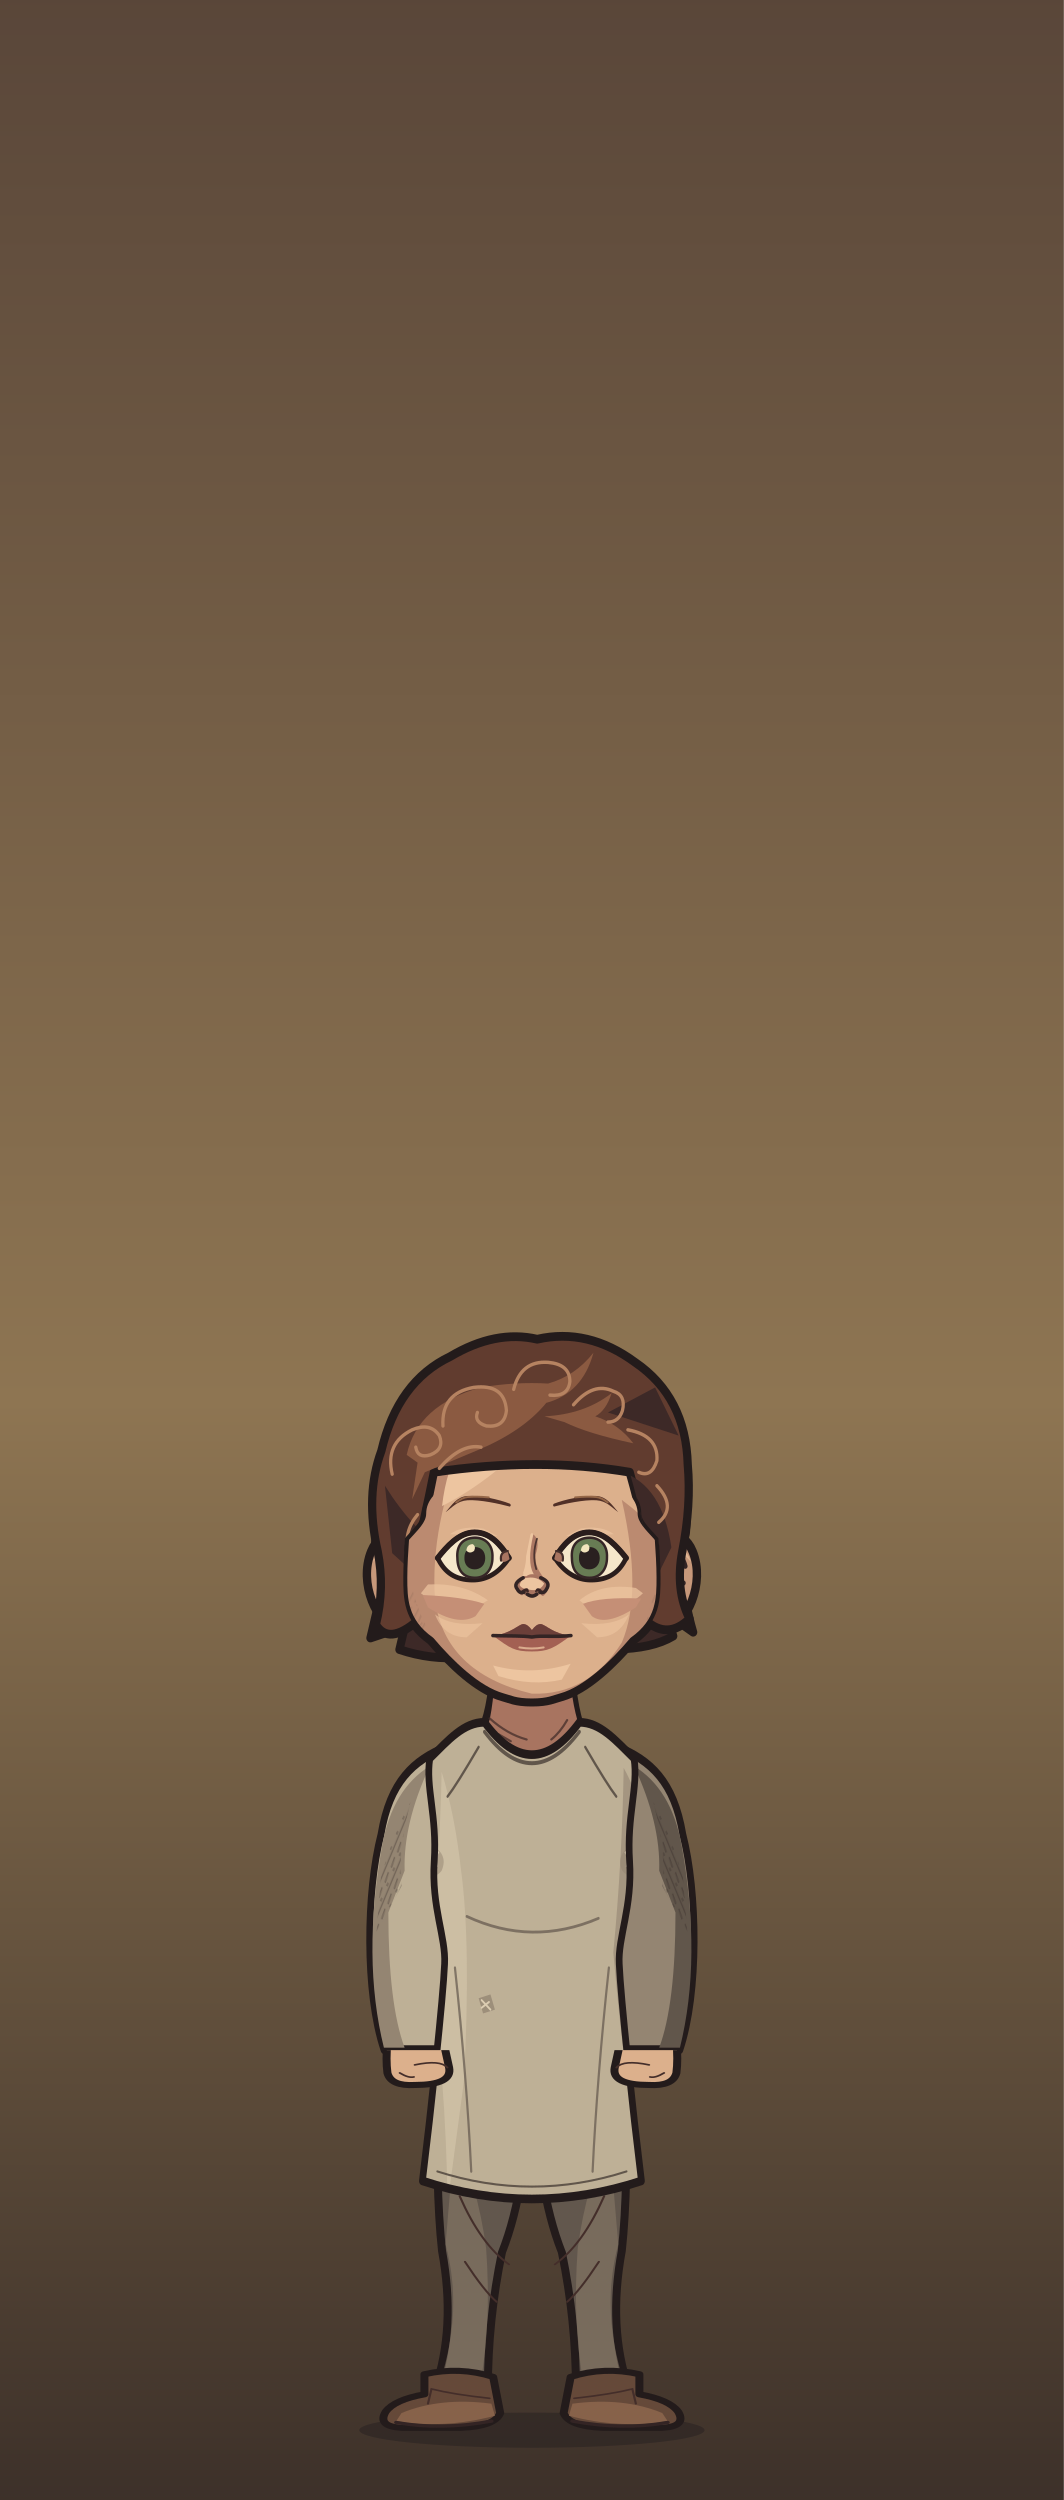
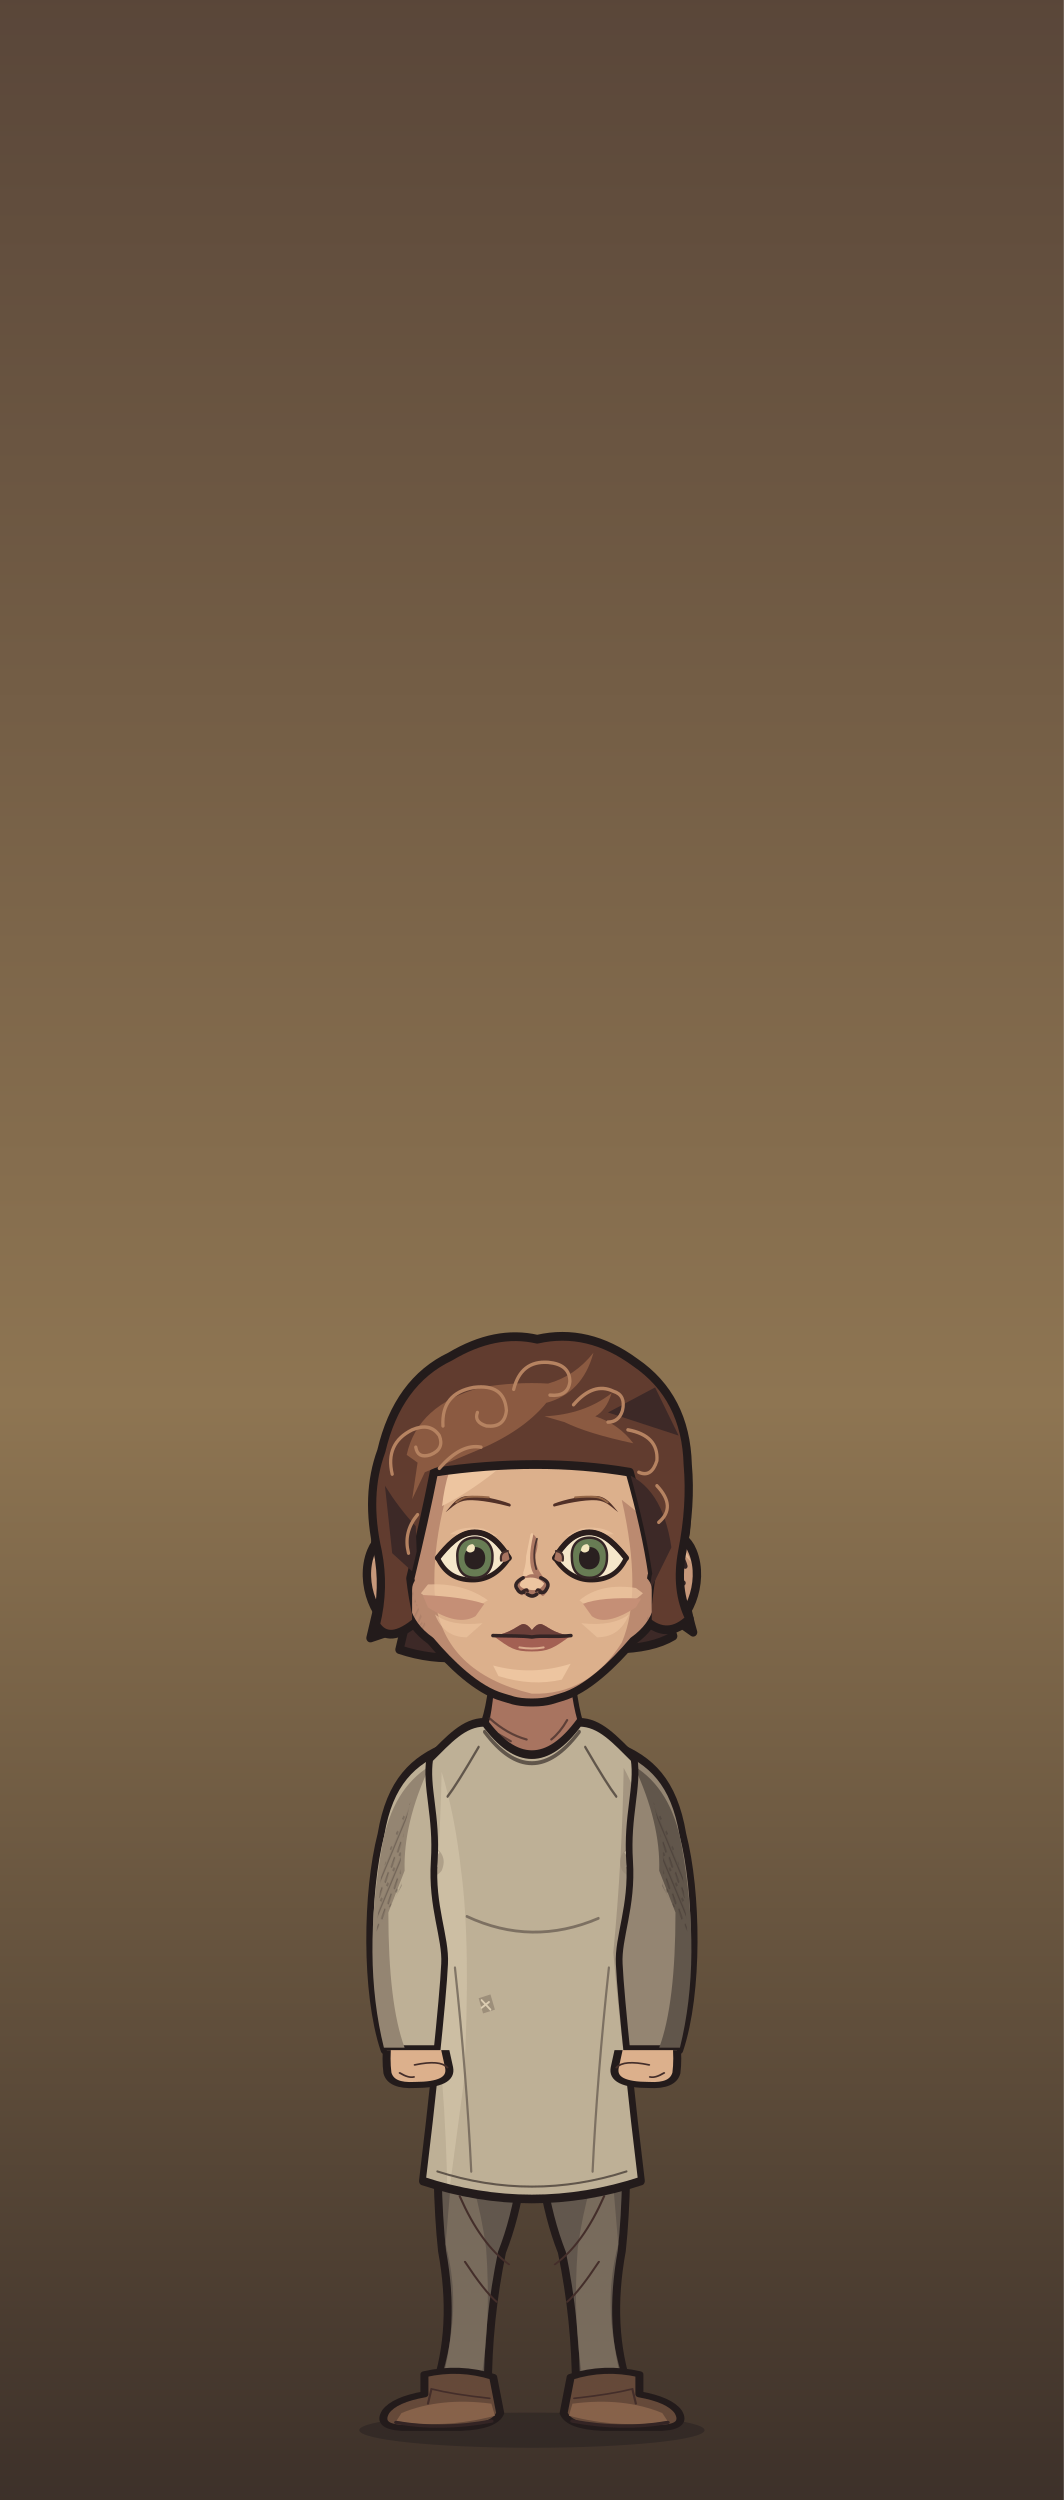
<svg xmlns="http://www.w3.org/2000/svg" xmlns:xlink="http://www.w3.org/1999/xlink" aria-labelledby="title" width="320" height="752" viewBox="0 0 320 752" role="img">
  <defs>
    <style>
      .edge {stroke:#231b1b;stroke-width:4.55;stroke-linecap:round;stroke-linejoin:round}
      .seam {fill:none;stroke:#332424;stroke-width:2.45;stroke-linecap:round;stroke-linejoin:round}
      .etch {fill:none;stroke:#442e2a;stroke-width:1.25;stroke-linecap:round}
      .hair-line {fill:none;stroke:#967661;stroke-width:1.45;stroke-linecap:round}
      .white {fill:#f5e7ca;stroke:#2a1d1c;stroke-width:2.65;stroke-linejoin:round}
      .label {fill:#efdfc1;font:600 20px Georgia,serif}
      .muted {fill:#b8aa96;font:13px 'Segoe UI',sans-serif}
      .section {fill:#dcbb8e;font:600 14px 'Segoe UI',sans-serif}
    </style>
    <linearGradient id="umber" x2="0" y2="1" gradientUnits="objectBoundingBox">
      <stop stop-color="#594639" />
      <stop offset=".56" stop-color="#8e7552" />
      <stop offset="1" stop-color="#3c3029" />
    </linearGradient>
    <linearGradient id="ash" x2="0" y2="1" gradientUnits="objectBoundingBox">
      <stop stop-color="#3b423d" />
      <stop offset=".56" stop-color="#7a7d67" />
      <stop offset="1" stop-color="#242b28" />
    </linearGradient>
    <linearGradient id="rose" x2="0" y2="1" gradientUnits="objectBoundingBox">
      <stop stop-color="#51404a" />
      <stop offset=".56" stop-color="#8a6972" />
      <stop offset="1" stop-color="#372c33" />
    </linearGradient>
    <pattern id="paper-grain" width="63" height="57" patternUnits="userSpaceOnUse">
      <path d="M1 16l2-1m21-4 5-2m16 7 6-1M12 32l3-1m16 11 4-1m20-14 4 1M4 51l5-1m41 0 9-2" fill="none" stroke="#231a1b" stroke-width=".85" opacity=".19" />
      <path d="M4 5l9-1m29 2 2-1M1 40l4-1m12 9 1-1m21-23 4-1m9 12 5-2" fill="none" stroke="#f0dbb5" stroke-width=".85" opacity=".23" />
      <path d="M16 19h.6m13-3h.7m28 6h.7m-39 15h.6m23 4h.6m-12 11h.7m29-39h.7" fill="none" stroke="#21191a" stroke-width="1.2" opacity=".28" stroke-linecap="round" />
    </pattern>
    <pattern id="ink-lines" width="7" height="9" patternUnits="userSpaceOnUse" patternTransform="rotate(28)">
      <path d="M1 -2V10m2.8-8 .6 6m1.9-1v5" stroke="#271d1d" stroke-width=".95" fill="none" opacity=".65" />
    </pattern>
    <radialGradient id="vignette" cx=".5" cy=".39" r=".72">
      <stop offset=".47" stop-color="#20191c" stop-opacity="0" />
      <stop offset="1" stop-color="#20191c" stop-opacity=".48" />
    </radialGradient>
    <g id="firs" fill="currentColor">
      <path d="M10 439Q15 379 12 300L9 220 15 146 15 54 19 80 21 147 28 230 25 326 29 439Z" />
      <path d="M17 169Q27 174 45 174L57 169 49 179 27 187 17 185                M18 194Q29 196 52 192L63 183 56 194 26 205 16 207                M15 225Q46 230 67 218L77 206 71 223 42 238 18 241                M17 252Q48 255 78 245L91 230 84 249 52 266 20 269                M14 282Q40 281 71 278L88 261 84 281 57 291 19 298                M19 312Q43 316 69 310L88 299 84 310 58 322 22 325" />
      <path d="M6 312 0 315V284L11 285M0 266 13 270V250L0 249M0 220 15 221 15 206 0 202                M0 180 16 181V167L0 165M0 141 15 150V138L0 133M0 112 17 127V118L0 104" />
      <path d="M64 440Q55 380 58 324L59 258 63 217 68 222 65 266 68 328 76 440Z                M63 291Q78 294 89 282L100 267 96 283 81 301 62 307                M63 323Q80 323 106 304L98 321 68 339                M63 316Q44 306 37 293L41 307 64 329Z" />
    </g>
    <g id="brambles" fill="none" stroke="currentColor" stroke-linecap="round" stroke-linejoin="round">
      <path stroke-width="3.8" d="M9 440Q13 401 21 380T26 333m-8 57Q39 375 43 352m-28 46Q6 377 0 376M41 440Q41 402 63 385m-20 44q26-6 39-30" />
      <path stroke-width="2" d="M23 364l14-13m-12 4-7-15m20 29 17-4m-15-1 1-11m13 49 2-17m2 14 18-5m-34 32q-12-10-17-10" />
    </g>
    <g id="night-scratches" fill="none" stroke="currentColor" stroke-width="1.2" stroke-linecap="round">
      <path d="M16 113q32-11 54-8m-30 9 16-3m184-40q19-4 44 1m-11 7 19 4                M24 335q33-3 68-16m-44 16 26-4m164-9q31 5 60-3m-39 8 38-3                M27 391q22-6 52-5m168 14q28-8 57-8m-40 11 24-4                M55 178l18-6m177 36 17 3m-12-4 17-1" />
    </g>
    <g id="shirt-setting">
      <rect width="320" height="440" fill="url(#umber)" />
      <path d="M50 217q24 8 64 1l-15 7-56 6m176-90q39-13 70-5l-26 4 28 2-64 6" fill="#856c54" opacity=".5" />
      <use xlink:href="#firs" style="color:#342827" opacity=".52" transform="translate(-26 8)" />
      <use xlink:href="#firs" style="color:#413128" opacity=".58" transform="translate(340 101) scale(-1 .81)" />
      <use xlink:href="#night-scratches" style="color:#dfbb87" opacity=".28" />
      <use xlink:href="#brambles" style="color:#291f22" opacity=".71" />
      <rect width="320" height="440" fill="url(#vignette)" />
      <rect width="320" height="440" fill="url(#paper-grain)" />
    </g>
    <g id="armor-setting">
      <rect width="320" height="440" fill="url(#ash)" />
      <path d="M42 173q49-4 68 3l-43 6 25 3-49 4m151 35q47 10 104-6l-26 14-62 8Z" fill="#707764" opacity=".48" />
      <use xlink:href="#firs" style="color:#27312c" opacity=".64" transform="translate(-36 30)" />
      <use xlink:href="#firs" style="color:#303833" opacity=".75" transform="translate(324 45) scale(-.86 1.03)" />
      <use xlink:href="#brambles" style="color:#252a27" opacity=".62" transform="translate(319 10) scale(-1 1)" />
      <use xlink:href="#night-scratches" style="color:#d8d8a9" opacity=".28" transform="translate(-2 21)" />
      <rect width="320" height="440" fill="url(#vignette)" />
      <rect width="320" height="440" fill="url(#paper-grain)" />
    </g>
    <g id="woman-setting">
      <rect width="320" height="440" fill="url(#rose)" />
      <path d="M44 235q40-4 76-1l-20 6-36 2 19 3-44 5m183-50q35 3 60-3l-24 9-31 2" fill="#775d65" opacity=".6" />
      <use xlink:href="#firs" style="color:#3b2b34" opacity=".58" transform="translate(-20 84) scale(.86 .91)" />
      <use xlink:href="#firs" style="color:#3d2e39" opacity=".68" transform="translate(327 54) scale(-.85 .98)" />
      <path d="M300 440q-2-82-6-173l-9-103 7-35 12 42 9 98 7 171Z                M294 195q-10-18-25-24l-15-1 13-4 11 2 18 15                M285 162q-13-22-34-27l-7 4 7-11 17 4 20 17                M303 242q-18-23-36-27l-13 3 15-9 11 2 21 15" fill="#3a2b33" opacity=".64" />
      <use xlink:href="#brambles" style="color:#2d2229" opacity=".8" transform="translate(12 6)" />
      <use xlink:href="#night-scratches" style="color:#e1b8a8" opacity=".28" transform="translate(0 7)" />
      <rect width="320" height="440" fill="url(#vignette)" />
      <rect width="320" height="440" fill="url(#paper-grain)" />
    </g>
    <pattern id="mail-rings" width="14" height="13" patternUnits="userSpaceOnUse" patternTransform="rotate(-7)">
      <path d="M-1 2q3-3 6 0 1 3-2 5Q0 8-1 5M6 2q3-3 6 0 1 3-2 5Q7 8 6 5M3 8q3-3 6 0 1 3-2 5-3 1-4-2M10 8q3-3 6 0" fill="none" stroke="#2d2c28" stroke-width="1.6" stroke-linecap="round" />
      <path d="M-.5 4q1.5-2 3-1m5 1q1.4-2 3-1M4 10q1.5-2 3-1m4 1q1.4-2 3-1" fill="none" stroke="#9a9b87" stroke-width="1.12" opacity=".78" stroke-linecap="round" />
    </pattern>
    <pattern id="armor-plates" width="47" height="24" patternUnits="userSpaceOnUse" patternTransform="translate(4 4) rotate(2)">
      <path d="M1 0l21 .7 1 18-3 3-17-1-1-4Zm24 1 19-1 2 15-3 7-19-2Z" fill="#85867a" stroke="#352e2a" stroke-width="1.75" stroke-linejoin="round" />
      <path d="M2 2l18 .2-.2 4L5 7 4 17Zm24 0 16-1 1 4-14 2-3 10Z" fill="#a9a58d" />
      <path d="M19 4l4 14-3 3-16-1 13-4Zm22 2 4 10-2 5-17-1 13-4Z" fill="#62655f" />
      <path d="M7 7l1-.5m6 12 3-2m16-7 5-1m-7 5 4-2" fill="none" stroke="#d0c0a0" stroke-width=".9" opacity=".76" />
      <path d="M6 12q2-2 2.7 1-1 2.2-2.7.5Zm12 1q1.8-2 2.4.6-1 2.6-2.5.8Zm11 1q1-2.2 2.8-1-.2 2.9-2.8 2.1Zm12-2q2.2-1.4 2.3.8-1 2.3-2.3.5Z" fill="#3c342d" />
    </pattern>
    <clipPath id="portrait-frame">
      <rect width="320" height="752" />
    </clipPath>
    <clipPath id="wardrobe-torso-mask">
      <path d="M128 273 C114 273 104 282 91 292 C88 307 96 322 94 346 C92 370 102 386 101 400 C100 418 92 476 86 514 Q160 533 234 514 C228 476 220 418 219 400 C218 386 228 370 226 346 C224 322 232 307 229 292 C216 282 206 273 192 273 Q160 307 128 273Z" />
    </clipPath>
    <clipPath id="wardrobe-sleeve-mask">
      <path d="M102 286 C80 293 64 304 58 332 C48 362 47 415 60 445 H102 Q122 406 120 336Z" />
    </clipPath>
    <clipPath id="face-shape-clip">
      <path d="M 160 67 C 199 67 226 84 230 128 C 231 143 233 164 233 177 C 233 189 233 202 217.5 213 C 206.53 226 191.02 241 176.72 245 C 172.72 246 169.68 248 160 248 C 150.32 248 147.28 246 143.28 245 C 128.98 241 113.47 226 102.5 213 C 87 202 87 189 87 177 C 87 164 89 143 90 128 C 94 84 121 67 160 67 Z" />
    </clipPath>
    <clipPath id="face-features-eye-left">
      <path d="M-21 0 C-16 -6 -9 -14 0 -14 C9 -14 15 -7 19.5 0 C14 8 7 12 -1 12 C-11 12 -17 8 -21 0Z" />
    </clipPath>
    <clipPath id="face-features-eye-right">
      <path d="M-21 0 C-16 -6 -9 -14 0 -14 C9 -14 15 -7 19.5 0 C14 8 7 12 -1 12 C-11 12 -17 8 -21 0Z" />
    </clipPath>
    <clipPath id="face-features-nose-bridge">
      <path d="M154 144H167V179L172 185V187H149V185L154 179Z" />
    </clipPath>
    <mask id="hair-face-opening" maskUnits="userSpaceOnUse" x="0" y="0" width="320" height="440">
      <rect fill="white" x="0" y="0" width="320" height="440" />
      <g clip-path="url(#face-shape-clip)">
-         <path d="M220 140.782C220 125.782 197 115.782 160 115.782S100 125.782 100 140.782C100 150.782 81 158 81 176V300H239V176C239 158 220 150.782 220 140.782Z" fill="black" />
+         <path d="M109.2 138.2C114.75 133.872 117.5 129.382 123.5 128.982C130.5 128.582 141.5 130.982 149 133.372Q160 141.372 171 133.372C178.5 130.982 189.5 128.582 196.5 128.982C202.5 129.382 205.25 133.872 210.8 138.2C210.8 147.2 216.9 149 216.9 166C216.9 175 228 175 228 184V300H92V184C92 175 103.1 175 103.1 166C103.1 149 109.2 147.2 109.2 138.2Z" fill="black" />
      </g>
    </mask>
    <clipPath id="hair-crown-clip">
      <path d="M97 198q-16 13-23 2 5-19 1-38-7-29 2-52 9-36 38-49 25-14 48-9 28-6 54 12 28 18 29 53 2 21-3 45-4 20 4 35-12 11-24 1Q226 172 226.5 174Q223 151 214 121Q164 113 106 121Q101 145 93 176Q94 185 97 198Z" />
    </clipPath>
    <clipPath id="full-costume-hands-clip">
      <rect x="0" y="447" width="320" height="305" />
    </clipPath>
  </defs>
  <rect width="320" height="752" fill="url(#umber)" />
  <g data-part="child-figure" transform="translate(160 731) scale(0.53) translate(-160 -661)">
    <g data-part="full-costume">
      <ellipse cx="160" cy="661" rx="98" ry="10" fill="#261f20" opacity=".5" />
      <g transform="matrix(1 0 0 .76 0 105.6)">
        <g>
          <path d="M107 469 L158 469 Q158 548 143 598 Q135 649 135 700 H105 Q117 654 109 597 Q105 548 107 469Z" fill="#62574d" class="edge" />
          <path d="M116 514 Q129 546 134 595 Q137 649 131 694 H108Q121 641 111 592Z" fill="#8c7c69" opacity=".53" />
          <path d="M119 556Q131 592 147 607 M122 605Q133 627 140 635" class="etch" />
          <g transform="translate(0 0)">
            <path d="M99 689Q119 683 138 691L142 718Q139 728 120 729H86Q72 728 77 717Q82 708 99 704Z" fill="#654939" class="edge" />
            <path d="M86 718Q108 706 137 711L139 720Q110 730 83 724Z" fill="#87624a" />
            <path d="M101 711L103 700Q115 704 136 707" class="etch" />
            <path d="M83 725Q108 731 137 724" class="seam" />
          </g>
        </g>
        <g transform="translate(320 0) scale(-1 1)">
          <path d="M107 469 L158 469 Q158 548 143 598 Q135 649 135 700 H105 Q117 654 109 597 Q105 548 107 469Z" fill="#62574d" class="edge" />
          <path d="M116 514 Q129 546 134 595 Q137 649 131 694 H108Q121 641 111 592Z" fill="#8c7c69" opacity=".53" />
          <path d="M119 556Q131 592 147 607 M122 605Q133 627 140 635" class="etch" />
          <g transform="translate(0 0)">
            <path d="M99 689Q119 683 138 691L142 718Q139 728 120 729H86Q72 728 77 717Q82 708 99 704Z" fill="#654939" class="edge" />
            <path d="M86 718Q108 706 137 711L139 720Q110 730 83 724Z" fill="#87624a" />
            <path d="M101 711L103 700Q115 704 136 707" class="etch" />
            <path d="M83 725Q108 731 137 724" class="seam" />
          </g>
        </g>
      </g>
    </g>
    <g clip-path="url(#portrait-frame)">
      <g id="hair-back" transform="matrix(1.029 0 0 1.094 -4.706 -15.059)">
        <path d="M104 96q-25 16-27 45-7 21 0 42l-6 24 19-6-3 12q35 11 69-6 59 12 82-1l-4-12 15 10q-9-29-4-52 4-39-23-58Z" fill="#3d2927" class="edge" />
      </g>
      <g data-part="neck">
        <g id="face-shape-neck">
          <path d="M 139 219 Q 138 249 132 263 Q 125 270 109 278 L 126 301 194 301 211 278 Q 195 270 188 263 Q 183 250 181 219 Z" fill="#d0a282" class="edge" />
          <path d="M 139 224 181 224 Q 182 247 187 262 Q 178 275 160 277 Q 142 275 134 266 Q 139 249 139 224 Z" fill="#a87460" />
          <path d="M 136 257 q 10 9 21 12 m -16 -3 7 4 m 32 -12 q -4 7 -9 11" class="etch" opacity=".75" />
        </g>
      </g>
      <g data-part="wardrobe" transform="matrix(0.84 0 0 1.08 25.6 -35.6)">
        <g id="wardrobe-outfit-norse_child_tunic" data-outfit="norse_child_tunic">
          <path d="M102 286 C80 293 64 304 58 332 C48 362 47 415 60 445 H102 Q122 406 120 336Z" fill="#beb096" class="edge" />
          <g data-part="sleeve-left" clip-path="url(#wardrobe-sleeve-mask)">
            <path d="M59 337 Q66 308 91 296 Q73 326 74 351 L63 373 Q63 421 74 444 H60 Q45 397 59 337Z" fill="#948572" />
            <path d="M58 354 Q69 326 78 315 Q69 342 72 359 L55 383Z" fill="url(#ink-lines)" opacity=".44" />
          </g>
          <g transform="translate(320 0) scale(-1 1)">
            <path d="M102 286 C80 293 64 304 58 332 C48 362 47 415 60 445 H102 Q122 406 120 336Z" fill="#948572" class="edge" />
            <g data-part="sleeve-right" clip-path="url(#wardrobe-sleeve-mask)">
              <path d="M59 337 Q66 308 91 296 Q73 326 74 351 L63 373 Q63 421 74 444 H60 Q45 397 59 337Z" fill="#61564b" />
              <path d="M58 354 Q69 326 78 315 Q69 342 72 359 L55 383Z" fill="url(#ink-lines)" opacity=".44" />
            </g>
          </g>
          <path d="M128 273 C114 273 104 282 91 292 C88 307 96 322 94 346 C92 370 102 386 101 400 C100 418 92 476 86 514 Q160 533 234 514 C228 476 220 418 219 400 C218 386 228 370 226 346 C224 322 232 307 229 292 C216 282 206 273 192 273 Q160 307 128 273Z" fill="#beb096" />
          <g data-part="torso" clip-path="url(#wardrobe-torso-mask)">
            <path d="M222 297 Q239 320 231 349 L227 397 Q228 466 234 526 L236 527 Q222 457 215 394 Q221 345 222 297Z" fill="#948572" opacity=".62" />
            <path d="M99 299 Q108 322 112 350 Q119 390 114 462 L103 526 Q102 460 90 395 Q98 348 99 299Z" fill="#dccdb2" opacity=".48" />
            <path d="M128 278 Q160 311 192 278" fill="none" stroke="#61564b" stroke-width="2.1" stroke-linecap="round" />
            <path d="M124 286 Q109 306 103 312 M196 286 Q211 306 217 312" fill="none" stroke="#61564b" stroke-width="1.45" stroke-linecap="round" />
            <path d="M91 337 Q84 342 89 351 Q94 356 99 351 Q104 342 91 337Z" fill="#948572" opacity=".52" />
            <path d="M97 341 Q94 344 96 349" fill="none" stroke="#dccdb2" stroke-width="1.2" opacity=".85" />
            <path d="M229 337 Q236 342 231 351 Q226 356 221 351 Q216 342 229 337Z" fill="#948572" opacity=".52" />
            <path d="M223 341 Q226 344 224 349" fill="none" stroke="#dccdb2" stroke-width="1.2" opacity=".85" />
            <path d="M116 375 Q160 391 205 376 M108 402 Q116 460 119 509 M212 402 Q204 460 201 509" fill="none" stroke="#61564b" stroke-width="1.5" opacity=".7" stroke-linecap="round" />
            <path d="M96 509 Q160 525 224 509" fill="none" stroke="#61564b" stroke-width="1.1" stroke-linecap="round" />
            <path d="M124 418l8 -2 3 8-8 2Z" fill="#948572" opacity=".78" />
            <path d="M126 419l6 5m-6 -1 5 -3" fill="none" stroke="#dccdb2" stroke-width="1.1" stroke-linecap="round" />
          </g>
          <path d="M128 273 C114 273 104 282 91 292 C88 307 96 322 94 346 C92 370 102 386 101 400 C100 418 92 476 86 514 Q160 533 234 514 C228 476 220 418 219 400 C218 386 228 370 226 346 C224 322 232 307 229 292 C216 282 206 273 192 273 Q160 307 128 273Z" fill="none" class="edge" />
        </g>
      </g>
      <g id="face-shape">
        <g id="face-shape-ears">
          <g transform="translate(97 179) scale(-1.046 1.19)">
            <path d="M -4 -15 C 7 -26 22 -25 27 -14 C 34 1 24 21 12 23 L -4 18 Z" fill="#c7987a" class="edge" />
            <path d="M 7 -15 C 16 -20 24 -16 26 -9 C 22 -14 16 -14 13 -11 L 10 -1 Z" fill="#edc5a0" opacity=".66" />
            <path d="M 23 -7 Q 20 -17 10 -11 L 7 2 M 22 1 Q 15 -2 11 6" class="seam" />
          </g>
          <g transform="translate(223 179) scale(1.046 1.19)">
            <path d="M -4 -15 C 7 -26 22 -25 27 -14 C 34 1 24 21 12 23 L -4 18 Z" fill="#c7987a" class="edge" />
            <path d="M 7 -15 C 16 -20 24 -16 26 -9 C 22 -14 16 -14 13 -11 L 10 -1 Z" fill="#edc5a0" opacity=".66" />
            <path d="M 23 -7 Q 20 -17 10 -11 L 7 2 M 22 1 Q 15 -2 11 6" class="seam" />
          </g>
        </g>
        <path d="M 160 67 C 199 67 226 84 230 128 C 231 143 233 164 233 177 C 233 189 233 202 217.5 213 C 206.53 226 191.02 241 176.72 245 C 172.72 246 169.68 248 160 248 C 150.32 248 147.28 246 143.28 245 C 128.98 241 113.47 226 102.5 213 C 87 202 87 189 87 177 C 87 164 89 143 90 128 C 94 84 121 67 160 67 Z" fill="#dcb08c" />
        <g clip-path="url(#face-shape-clip)">
          <path d="M 70 141 Q 104 91 123 97 Q 102 148 105 189 Q 110 231 160 243 Q 192 244 211 214 Q 223 186 211 133 Q 235 151 250 174 L 250 265 70 265 Z" fill="#bb8a70" />
          <path d="M 109 136.5 Q 114 93 142 92 Q 173 83 195 101 Q 174 92 152 106 Q 130 126 109 136.5 Z" fill="#edc5a0" />
          <g transform="translate(160 0) scale(-1 1)">
            <path d="M 25 190 Q 39 180 59 181 L 63 186 Q 53 194 32 194 Z" fill="#edc5a0" opacity=".72" />
            <path d="M 27 192 Q 39 188 62 187 L 59 194 Q 42 205 32 199 Z" fill="#c58f76" />
            <path d="M 28 203 Q 46 205 55 198 Q 50 211 37 211 Z" fill="#edc5a0" opacity=".62" />
          </g>
          <g transform="translate(160 0) scale(1 1)">
            <path d="M 27 190 Q 39 180 59 183 L 63 186 Q 53 196 32 194 Z" fill="#edc5a0" opacity=".72" />
            <path d="M 29 192 Q 39 188 62 189 L 59 194 Q 42 205 34 199 Z" fill="#c58f76" />
            <path d="M 28 203 Q 46 205 55 198 Q 50 211 37 211 Z" fill="#edc5a0" opacity=".62" />
          </g>
          <path d="M 92 183 Q 99 211 120 232 L 132 247 119 248 Q 98 234 85 212 Z M 229 184 Q 224 217 203 241 L 193 250 209 247 Q 230 233 240 211 Z" fill="url(#ink-lines)" opacity=".14" />
          <path d="M 138 227 Q 160 233 182 226 L 177 235 Q 160 239 141 233 Z" fill="#edc5a0" />
        </g>
        <path d="M 160 67 C 199 67 226 84 230 128 C 231 143 233 164 233 177 C 233 189 233 202 217.5 213 C 206.53 226 191.02 241 176.72 245 C 172.72 246 169.68 248 160 248 C 150.32 248 147.28 246 143.28 245 C 128.98 241 113.47 226 102.5 213 C 87 202 87 189 87 177 C 87 164 89 143 90 128 C 94 84 121 67 160 67 Z" fill="none" class="edge" />
      </g>
      <g clip-path="url(#face-shape-clip)">
        <g data-part="eyes">
          <g transform="matrix(1 0 0 1.04 127.5 166)">
            <path d="M-14 -13 Q-7 -18 5 -16 L13 -12" fill="#edc5a0" opacity=".65" />
            <path d="M-21 0 C-16 -6 -9 -14 0 -14 C9 -14 15 -7 19.5 0 C14 8 7 12 -1 12 C-11 12 -17 8 -21 0Z" class="white" />
            <g clip-path="url(#face-features-eye-left)">
              <g transform="translate(0 0) scale(1 1)">
                <path d="M-9.8 0 C-10.4 -7 -6.6 -10.9 0 -11.1 C6.1 -11.2 10.5 -7 10.1 -.3 C10.2 5.9 6.4 11 0 10.8 C-6.1 10.7 -9.7 7.2 -9.8 0Z" fill="#687c54" stroke="#352526" stroke-width="1.4" />
                <path d="M-5.8 -.2C-5.9-3.8-3.5-6 .1-6 3.8-6 6-3.6 6 .1 6 3.9 3.3 6.3-.2 6.2-3.9 6.1-6 3.3-5.8-.2Z" fill="#2a2020" />
                <path d="M-4.7-4.1Q-4.4-7.4-1.1-7.6 .9-6.3-.3-3.9-2.9-2-4.7-4.1Z" fill="#f3e4bd" />
              </g>
            </g>
            <path d="M-21 0 C-16 -6 -9 -14 0 -14 C9 -14 15 -7 19.5 0" fill="none" stroke="#2a1d1c" stroke-width="3.15" stroke-linecap="round" />
            <path d="M18.8 -3.8 Q14.2 -3.4 15 1.4 Q16.5 3.2 19.8 .6Z" fill="#a87460" />
            <path d="M18.8 -3.8 Q14.2 -3.4 15 1.4" class="etch" />
          </g>
          <g transform="matrix(-1 0 0 1.04 192.5 166)">
            <path d="M-14 -13 Q-7 -18 5 -16 L13 -12" fill="#edc5a0" opacity=".65" />
            <path d="M-21 0 C-16 -6 -9 -14 0 -14 C9 -14 15 -7 19.5 0 C14 8 7 12 -1 12 C-11 12 -17 8 -21 0Z" class="white" />
            <g clip-path="url(#face-features-eye-right)">
              <g transform="translate(0 0) scale(-1 1)">
                <path d="M-9.8 0 C-10.4 -7 -6.6 -10.9 0 -11.1 C6.1 -11.2 10.5 -7 10.1 -.3 C10.2 5.9 6.4 11 0 10.8 C-6.1 10.7 -9.7 7.2 -9.8 0Z" fill="#687c54" stroke="#352526" stroke-width="1.4" />
                <path d="M-5.8 -.2C-5.9-3.8-3.5-6 .1-6 3.8-6 6-3.6 6 .1 6 3.9 3.3 6.3-.2 6.2-3.9 6.1-6 3.3-5.8-.2Z" fill="#2a2020" />
                <path d="M-4.7-4.1Q-4.4-7.4-1.1-7.6 .9-6.3-.3-3.9-2.9-2-4.7-4.1Z" fill="#f3e4bd" />
              </g>
            </g>
            <path d="M-21 0 C-16 -6 -9 -14 0 -14 C9 -14 15 -7 19.5 0" fill="none" stroke="#2a1d1c" stroke-width="3.15" stroke-linecap="round" />
            <path d="M18.8 -3.8 Q14.2 -3.4 15 1.4 Q16.5 3.2 19.8 .6Z" fill="#a87460" />
            <path d="M18.8 -3.8 Q14.2 -3.4 15 1.4" class="etch" />
          </g>
        </g>
        <g data-part="brows">
          <g transform="matrix(1 0 0 1 127.5 137)">
            <path d="M-16.5 3 C-12.75 -1.328 -10 -5.818 -4 -6.218 C3 -6.618 14 -4.218 20 -1.828 Q21 -1 20 -0.172 C14 -1.782 3 -4.182 -4 -3.782 C-10 -3.382 -12.75 0.328 -16.5 3Z" fill="#513027" />
            <path d="M-10.5 -2.55 Q-7 -5.3 -4 -5.6 Q1 -6.1 8 -5.4" fill="none" stroke="#956748" stroke-width="1.1" stroke-linecap="round" />
          </g>
          <g transform="matrix(-1 0 0 1 192.5 137)">
            <path d="M-16.5 3 C-12.75 -1.328 -10 -5.818 -4 -6.218 C3 -6.618 14 -4.218 20 -1.828 Q21 -1 20 -0.172 C14 -1.782 3 -4.182 -4 -3.782 C-10 -3.382 -12.75 0.328 -16.5 3Z" fill="#513027" />
            <path d="M-10.5 -2.55 Q-7 -5.3 -4 -5.6 Q1 -6.1 8 -5.4" fill="none" stroke="#956748" stroke-width="1.1" stroke-linecap="round" />
          </g>
        </g>
        <g data-part="nose" transform="translate(160 160) scale(.82 .82) translate(-160 -160)">
          <g clip-path="url(#face-features-nose-bridge)">
            <path d="M159 151 Q161 148 161 154 Q157 169 162 177 L158 183 152 182 Q156 174 156 166Z" fill="#edc5a0" />
            <path d="M161 151 Q166 155 162.5 165 Q161.5 174 170 183 L167 187 161 178 Q156.5 170 161 151Z" fill="#a87460" opacity=".93" />
            <path d="M163.5 154 Q160 165 163 175" class="etch" opacity=".9" />
          </g>
          <path d="M156 180 Q160 177 165 180 C167 180 166.09 180 168.5 182 Q172.5 186 170.5 190 Q167.5 196 166.09 192 Q160 197 153.91 192 Q153.5 195 149.5 190 Q147.5 186 151.5 183 Q154 179 156 180Z" fill="#a87460" />
          <path d="M157 181 Q164 180 168.5 185 Q165.95 190 160 189.5 Q152.775 189 151.5 186 Q153 181 157 181Z" fill="#edc5a0" />
          <path d="M153.91 181 Q146.5 185 150.0 189 Q151.5 192 154.5 191 M166.09 181 Q173.5 184 170.0 189 Q168.5 192 165.5 191" class="seam" />
          <path d="M152.65 190 q5.25 -4 5.25 1 q-5.25 -1 -5.25 -1Z M162.1 191 q1 -5 5.25 -1 q-2 0 -5.25 1Z" fill="#3b2524" />
          <path d="M156.8 192.3 Q160.25 195 163.3 192.3" class="seam" />
        </g>
        <g data-part="mouth" transform="translate(160 160) scale(.82 .82) translate(-160 -160)">
          <path d="M133 221 C145.15 220 151 213 154 213 Q157 213 160 217.2 Q163 213 166 213 C169 213 174.85 220 187 221 C174.85 230 171 232 160 232 C148 232 145.15 230 133 221Z" fill="#a36053" />
          <path d="M133 221 C145.15 220 151 213 154 213 Q157 213 160 217.2 Q163 213 166 213 C169 213 174.85 220 187 221 C174.85 222.25 167 220.7 160 222 C153 221 145.15 221.4 133 221Z" fill="#56322f" opacity=".72" />
          <path d="M133 221 C145.15 221.4 153 221 160 222 C167 220.7 174.85 222.25 187 221" class="seam" />
          <path d="M151.36 229.2 Q160 230.7 168.1 229.2" fill="none" stroke="#edc5a0" stroke-width="1.4" stroke-linecap="round" opacity=".76" />
        </g>
      </g>
      <g id="hair-front">
        <g mask="url(#hair-face-opening)">
          <g transform="matrix(1.029 0 0 1.094 -4.706 -15.059)">
            <path d="M97 198q-16 13-23 2 5-19 1-38-7-29 2-52 9-36 38-49 25-14 48-9 28-6 54 12 28 18 29 53 2 21-3 45-4 20 4 35-12 11-24 1Q226 172 226.5 174Q223 151 214 121Q164 113 106 121Q101 145 93 176Q94 185 97 198Z" fill="#613c2f" class="edge" />
            <g clip-path="url(#hair-crown-clip)">
              <path d="M91 112q6-26 41-35 19-3 37-2 15-4 25-16-6 21-26 26-13 15-39 25l-28 11-7 14 3-19Zm76-20q22-1 37-12-3 9-9 12 13 4 21 14-25-5-38-11Z" fill="#8b5a41" />
              <path d="M79 128q8 12 17 21l1 26-14-12Zm123-38 26-13 13 25Z M210 121q22 7 27 39l-11 21Z" fill="#3d2927" />
              <path d="M83 122q-4-16 11-23 10-4 15 3 3 7-5 10-7 2-8-4M111 97q-1-17 17-20 17-2 18 12-1 9-11 8-7-2-5-7M150 78q4-15 19-14 12 1 12 10-1 8-11 7M183 86q11-12 22-7 7 2 5 10-2 6-8 6M213 99q17 3 16 16-3 9-10 6M229 128q11 11 1 19M109 119q12-13 23-11M97 143q-8 9-5 20" fill="none" stroke="#b68361" stroke-width="1.8" stroke-linecap="round" stroke-linejoin="round" />
            </g>
-             <g clip-path="url(#hair-crown-clip)">
-               <g transform="matrix(0.971 0 0 0.914 4.571 13.763)" clip-path="url(#face-shape-clip)">
-                 <path d="M220 140.782C220 125.782 197 115.782 160 115.782S100 125.782 100 140.782C100 150.782 81 158 81 176V300H239V176C239 158 220 150.782 220 140.782Z" fill="none" class="edge" />
-               </g>
-             </g>
          </g>
        </g>
      </g>
    </g>
    <g data-part="handheld-equipment">
      <g transform="matrix(1 0 0 .76 0 105.6)">
        <g data-part="hands" clip-path="url(#full-costume-hands-clip)">
          <g>
            <path d="M78 441 Q77 454 78 464 Q80 474 93.5 473Q115 473 113 460 L110 442Z" fill="#dcb08c" class="edge" data-part="hand" />
            <path d="M93.5 458Q108 454 112 460 M85 464q5 4 8 3" class="etch" />
          </g>
          <g transform="translate(320 0) scale(-1 1)">
            <path d="M78 441 Q77 454 78 464 Q80 474 93.5 473Q115 473 113 460 L110 442Z" fill="#dcb08c" class="edge" data-part="hand" />
            <path d="M93.5 458Q108 454 112 460 M85 464q5 4 8 3" class="etch" />
          </g>
        </g>
      </g>
    </g>
  </g>
</svg>
